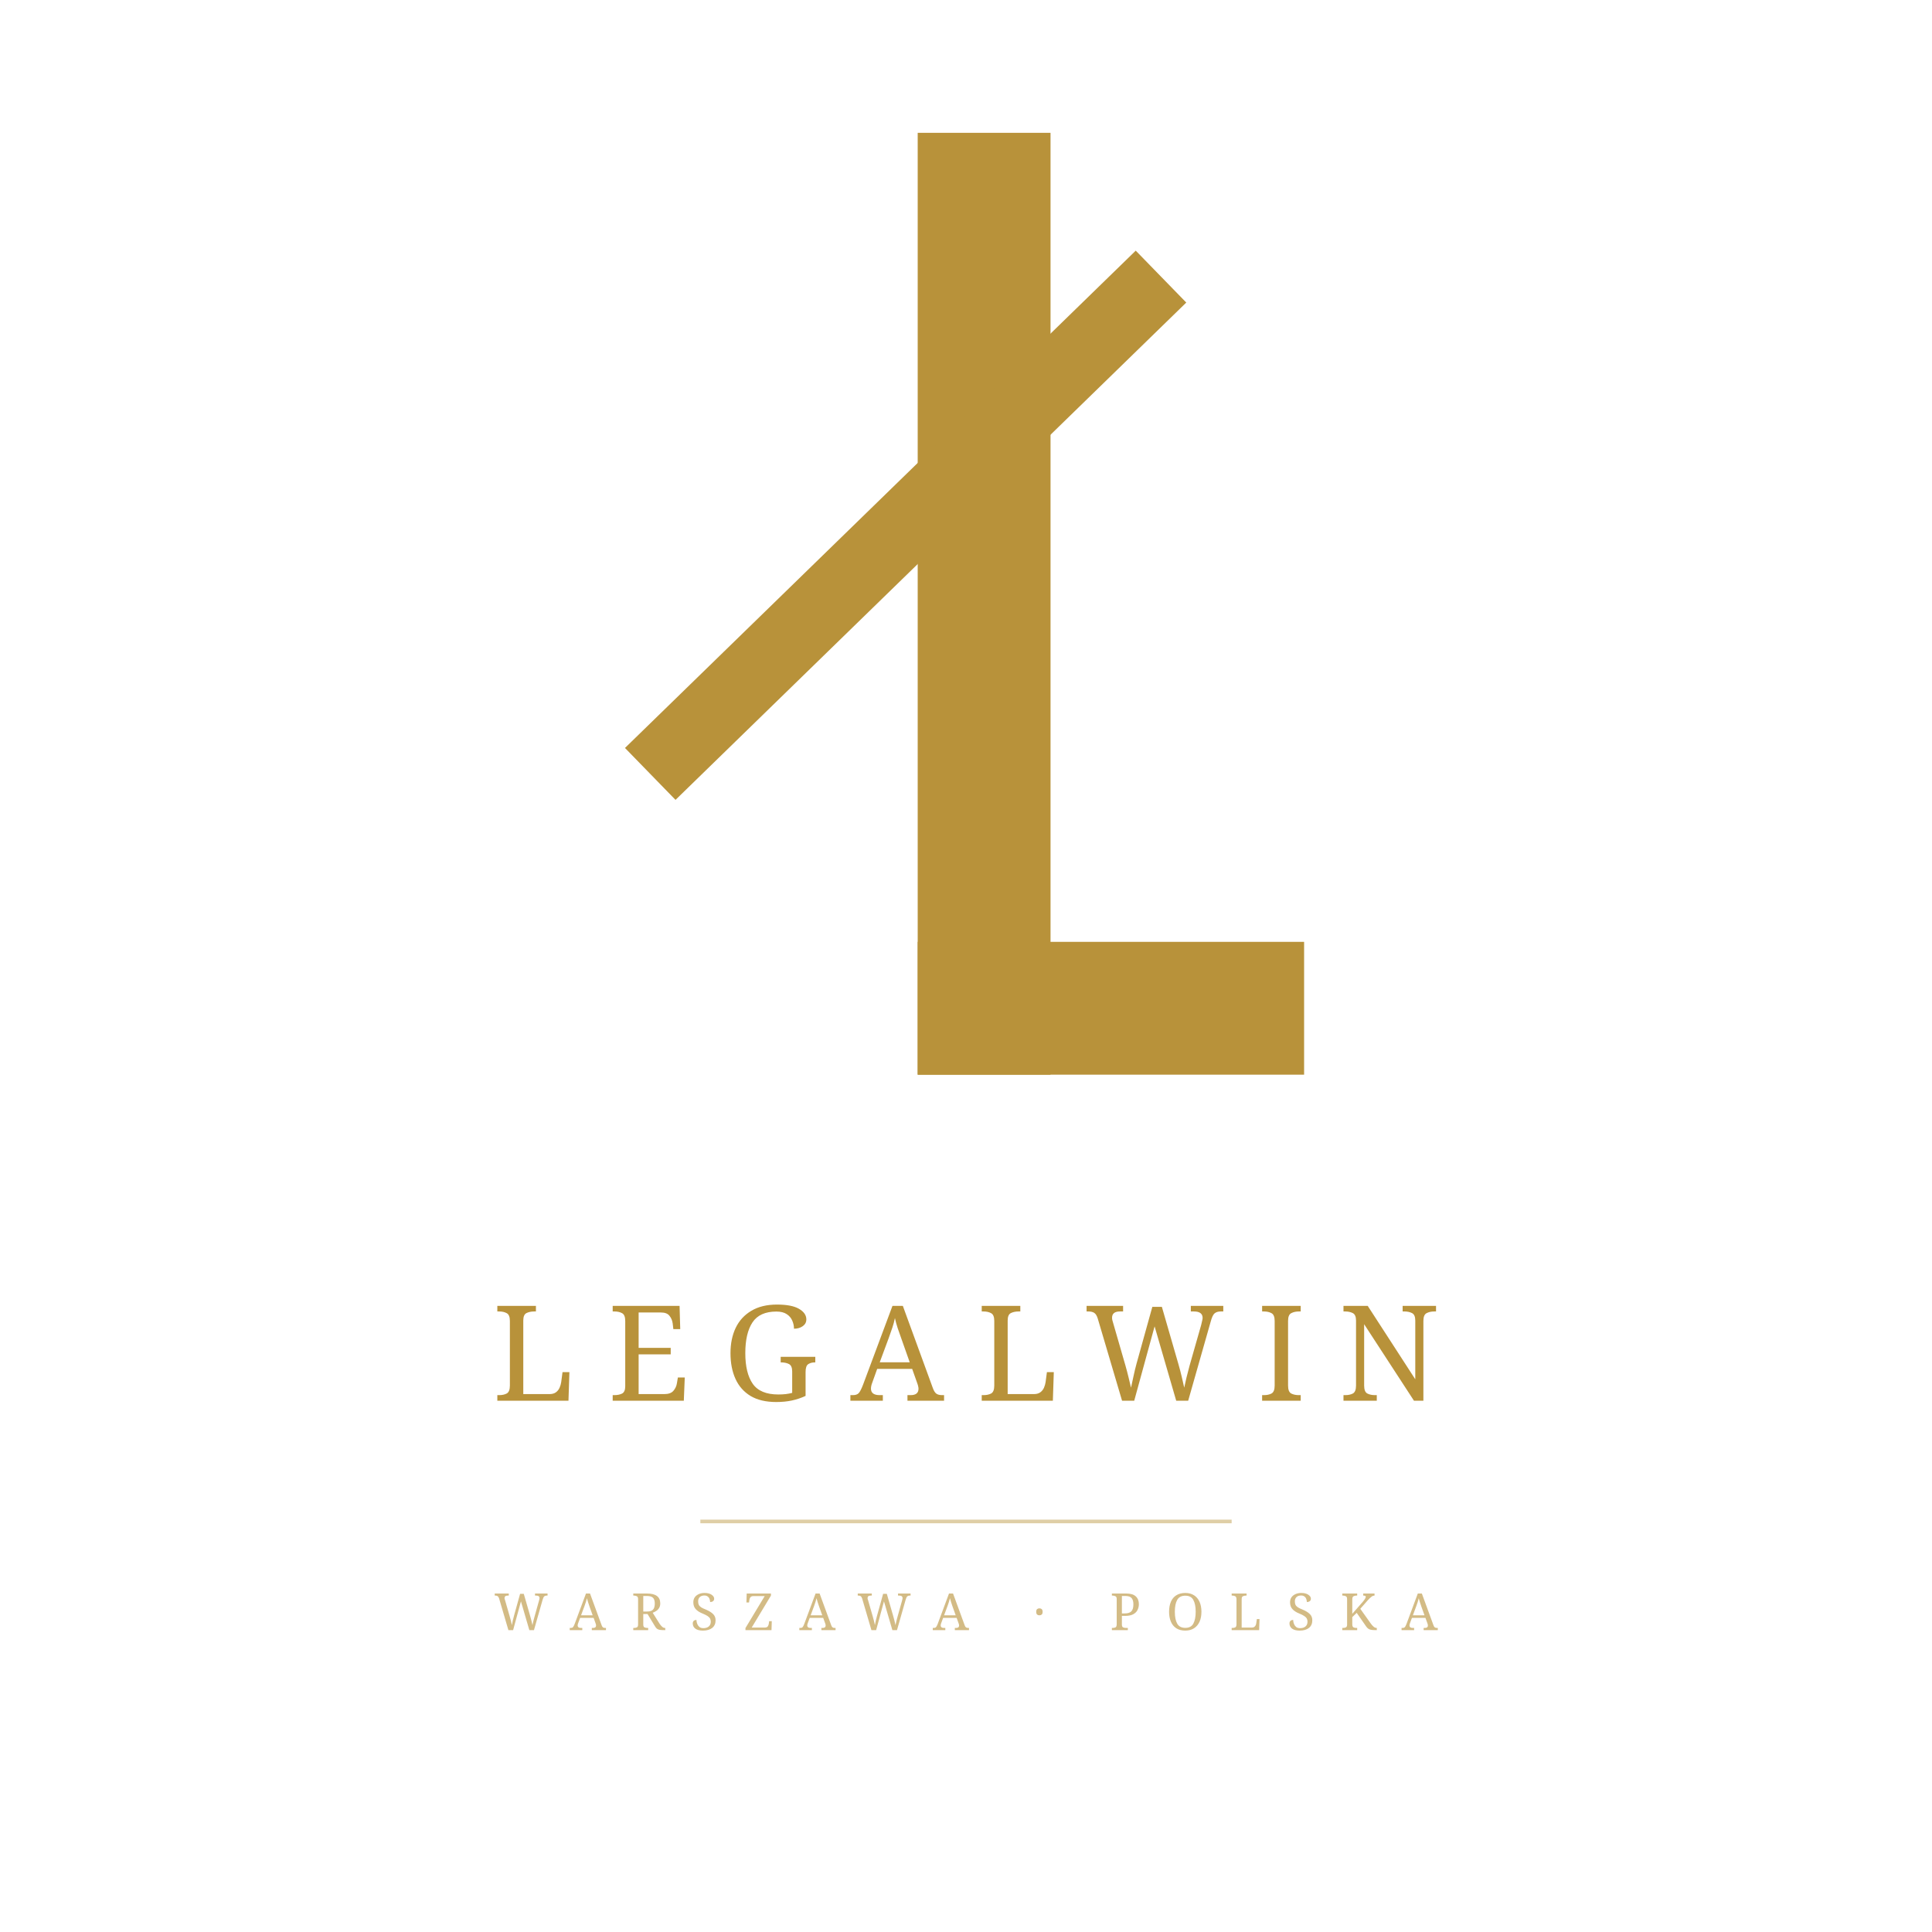
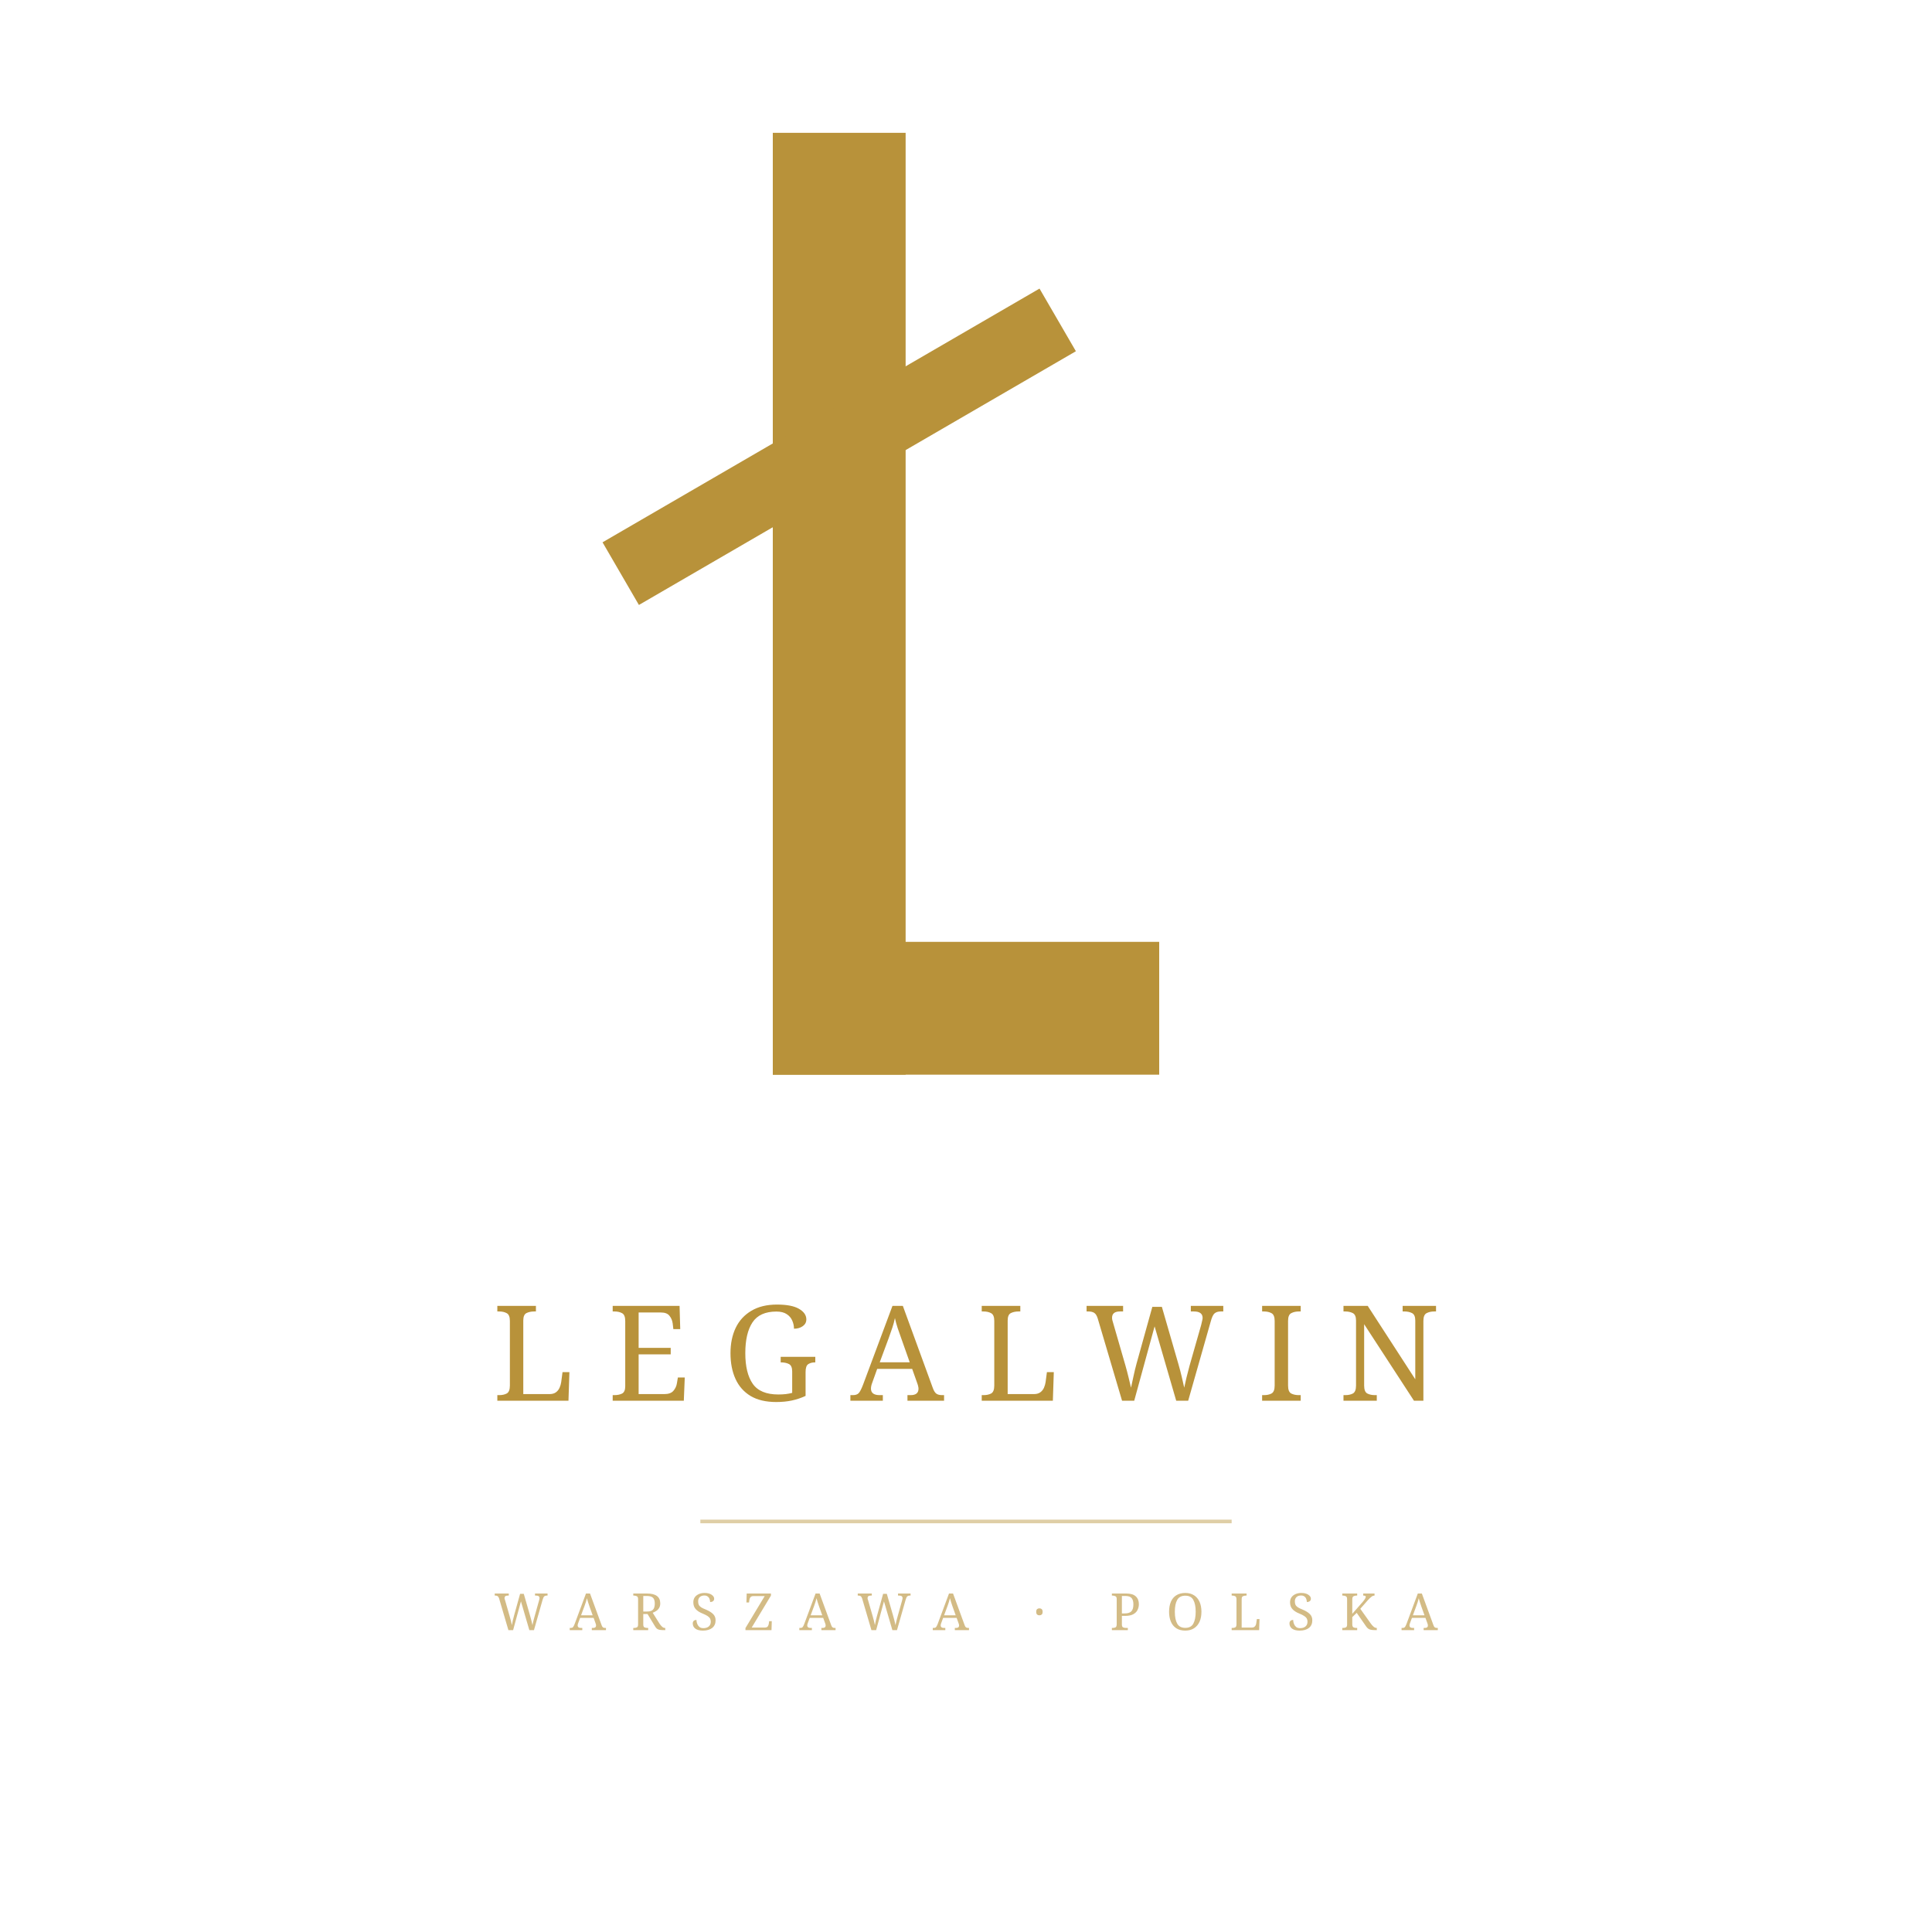
<svg xmlns="http://www.w3.org/2000/svg" viewBox="0 0 320 320" width="800" height="800">
-   <rect x="152" y="22" width="22" height="156" fill="#B8923A" />
-   <rect x="152" y="156" width="64" height="22" fill="#B8923A" />
-   <line x1="112" y1="124" x2="188" y2="50" stroke="#B8923A" stroke-width="12" stroke-linecap="square" />
+   <rect x="128" y="22" width="22" height="156" fill="#B8923A" />
+   <rect x="128" y="156" width="64" height="22" fill="#B8923A" />
+   <line x1="108" y1="92" x2="170" y2="56" stroke="#B8923A" stroke-width="12" stroke-linecap="square" />
  <text x="160" y="232" text-anchor="middle" font-family="'Fraunces','Cormorant Garamond','Playfair Display',Georgia,serif" font-size="22" font-weight="500" fill="#B8923A" letter-spacing="5.4">LEGALWIN</text>
  <line x1="116" y1="252" x2="204" y2="252" stroke="#B8923A" stroke-width="0.6" opacity="0.45" />
  <text x="160" y="270" text-anchor="middle" font-family="'Fraunces','Cormorant Garamond',Georgia,serif" font-size="8.5" font-weight="500" fill="#B8923A" letter-spacing="4.2" opacity="0.62">WARSZAWA · POLSKA</text>
</svg>
